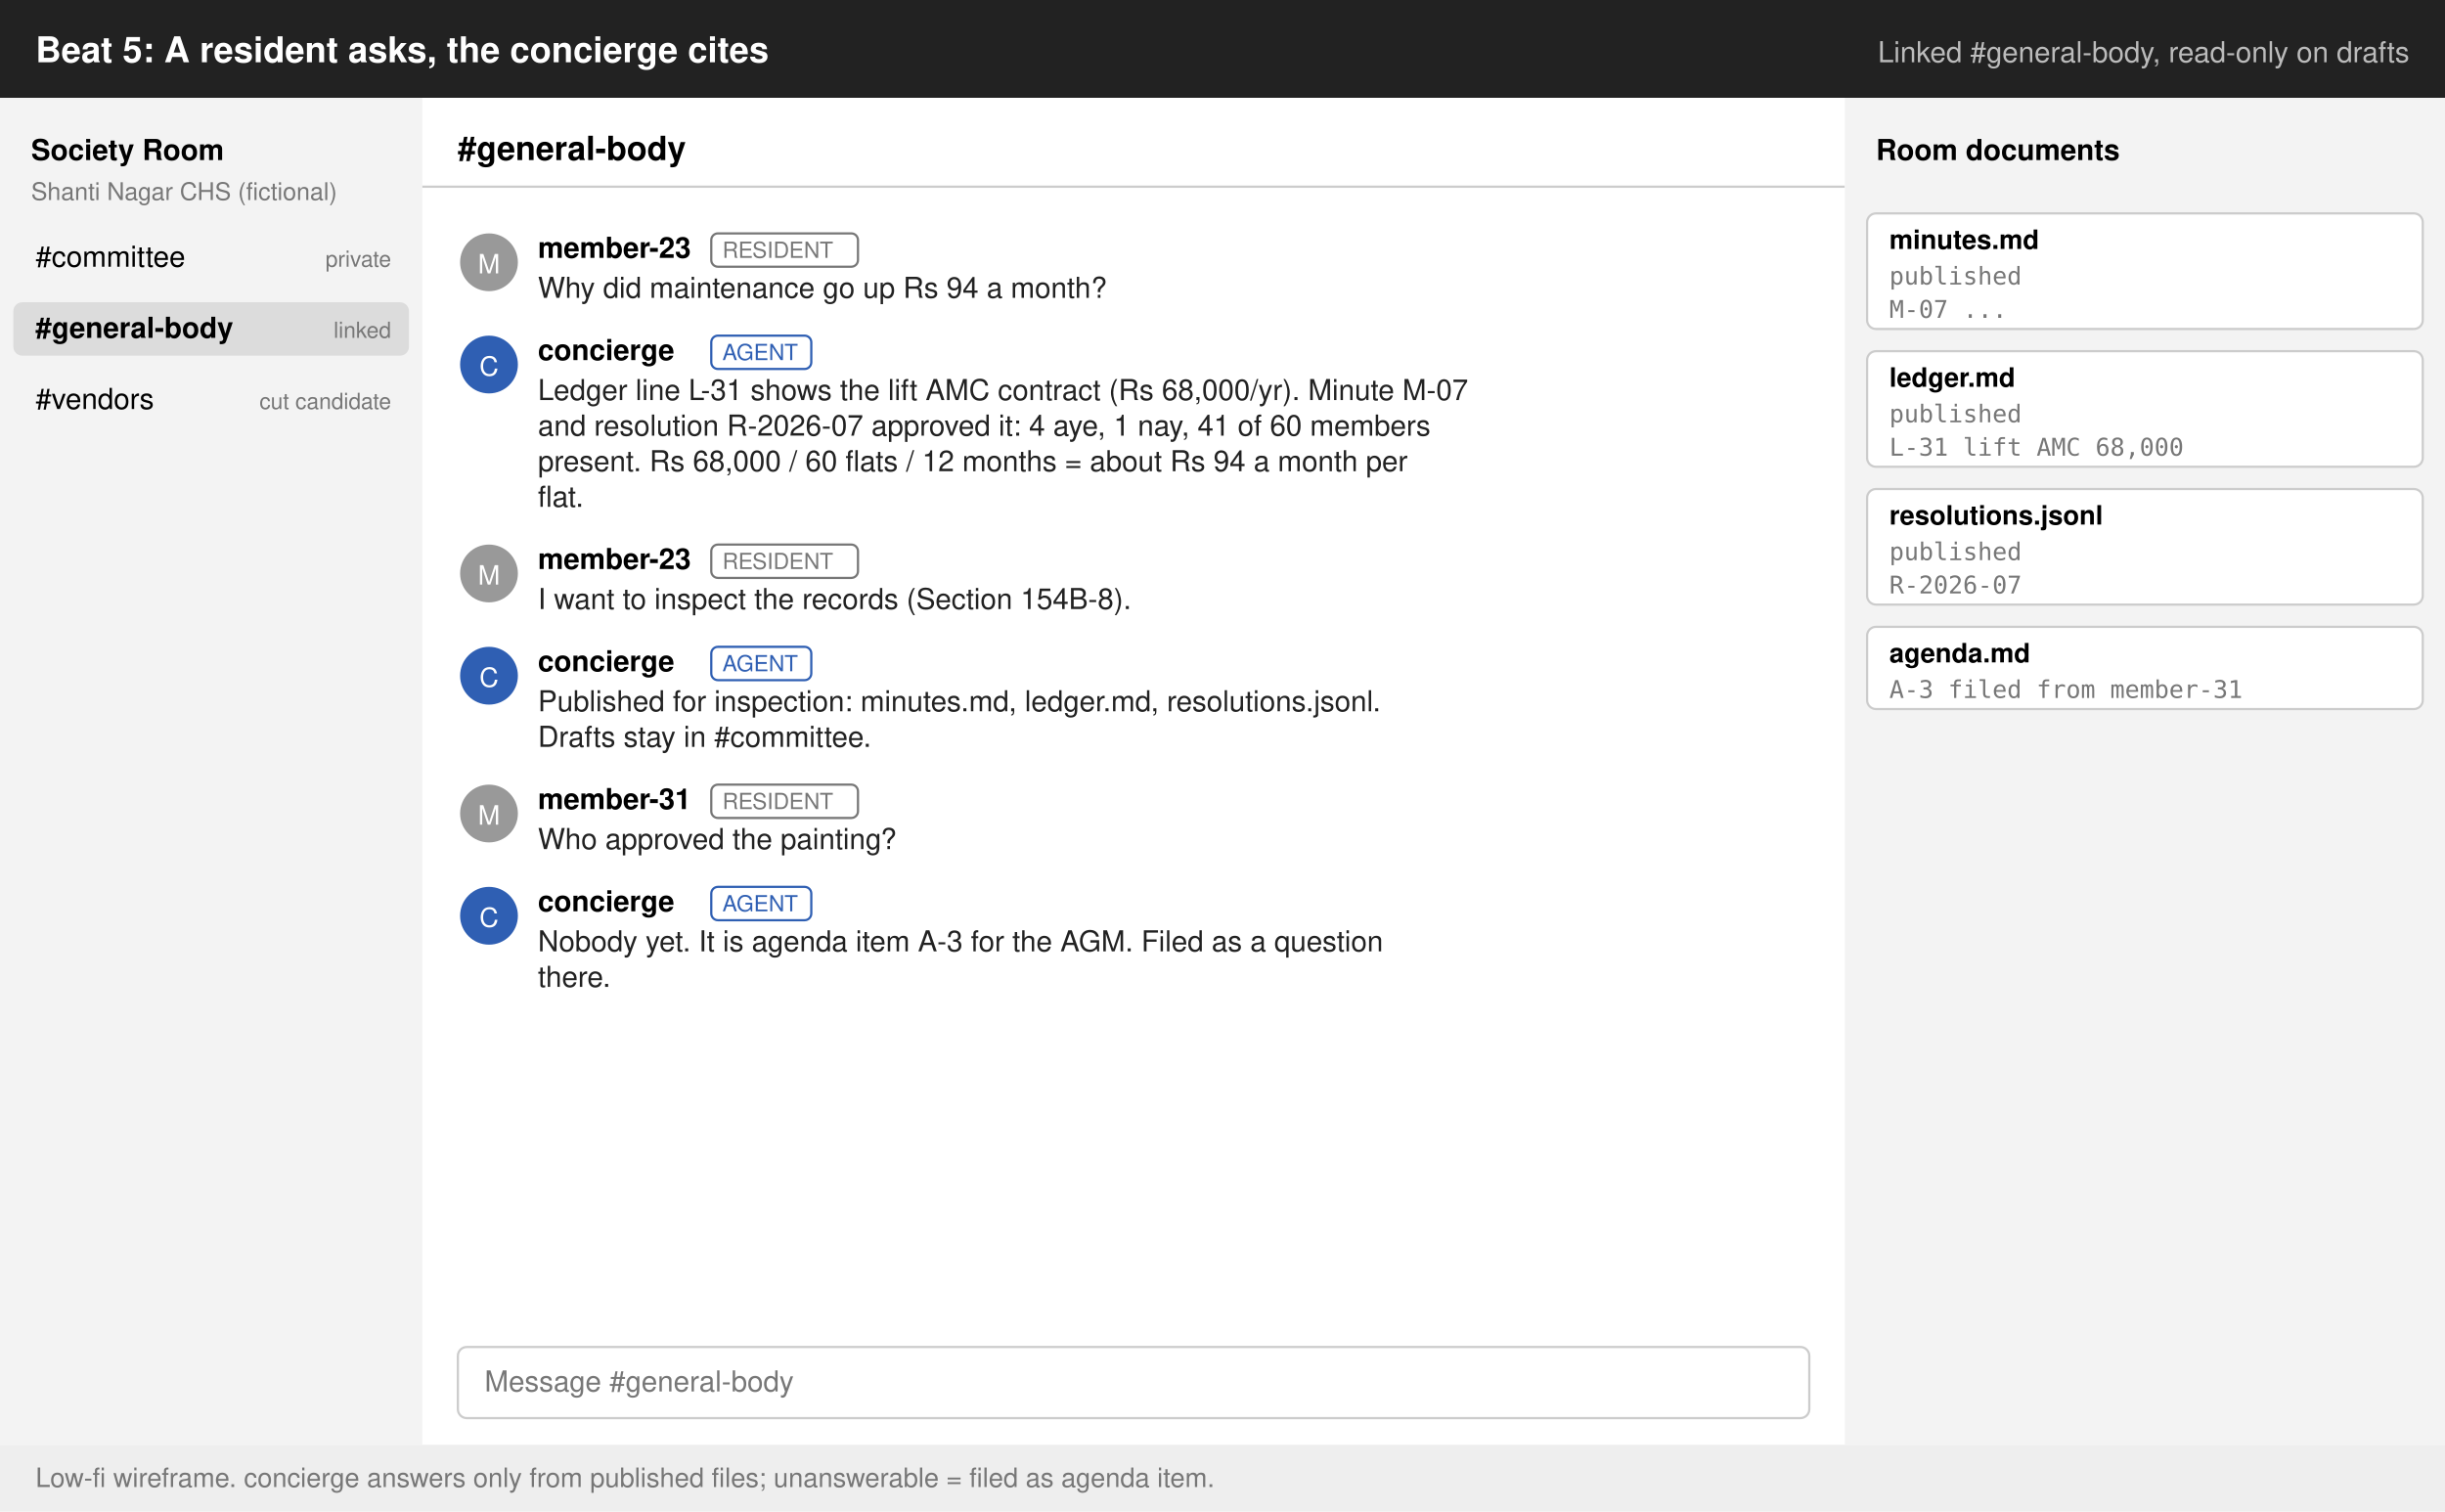
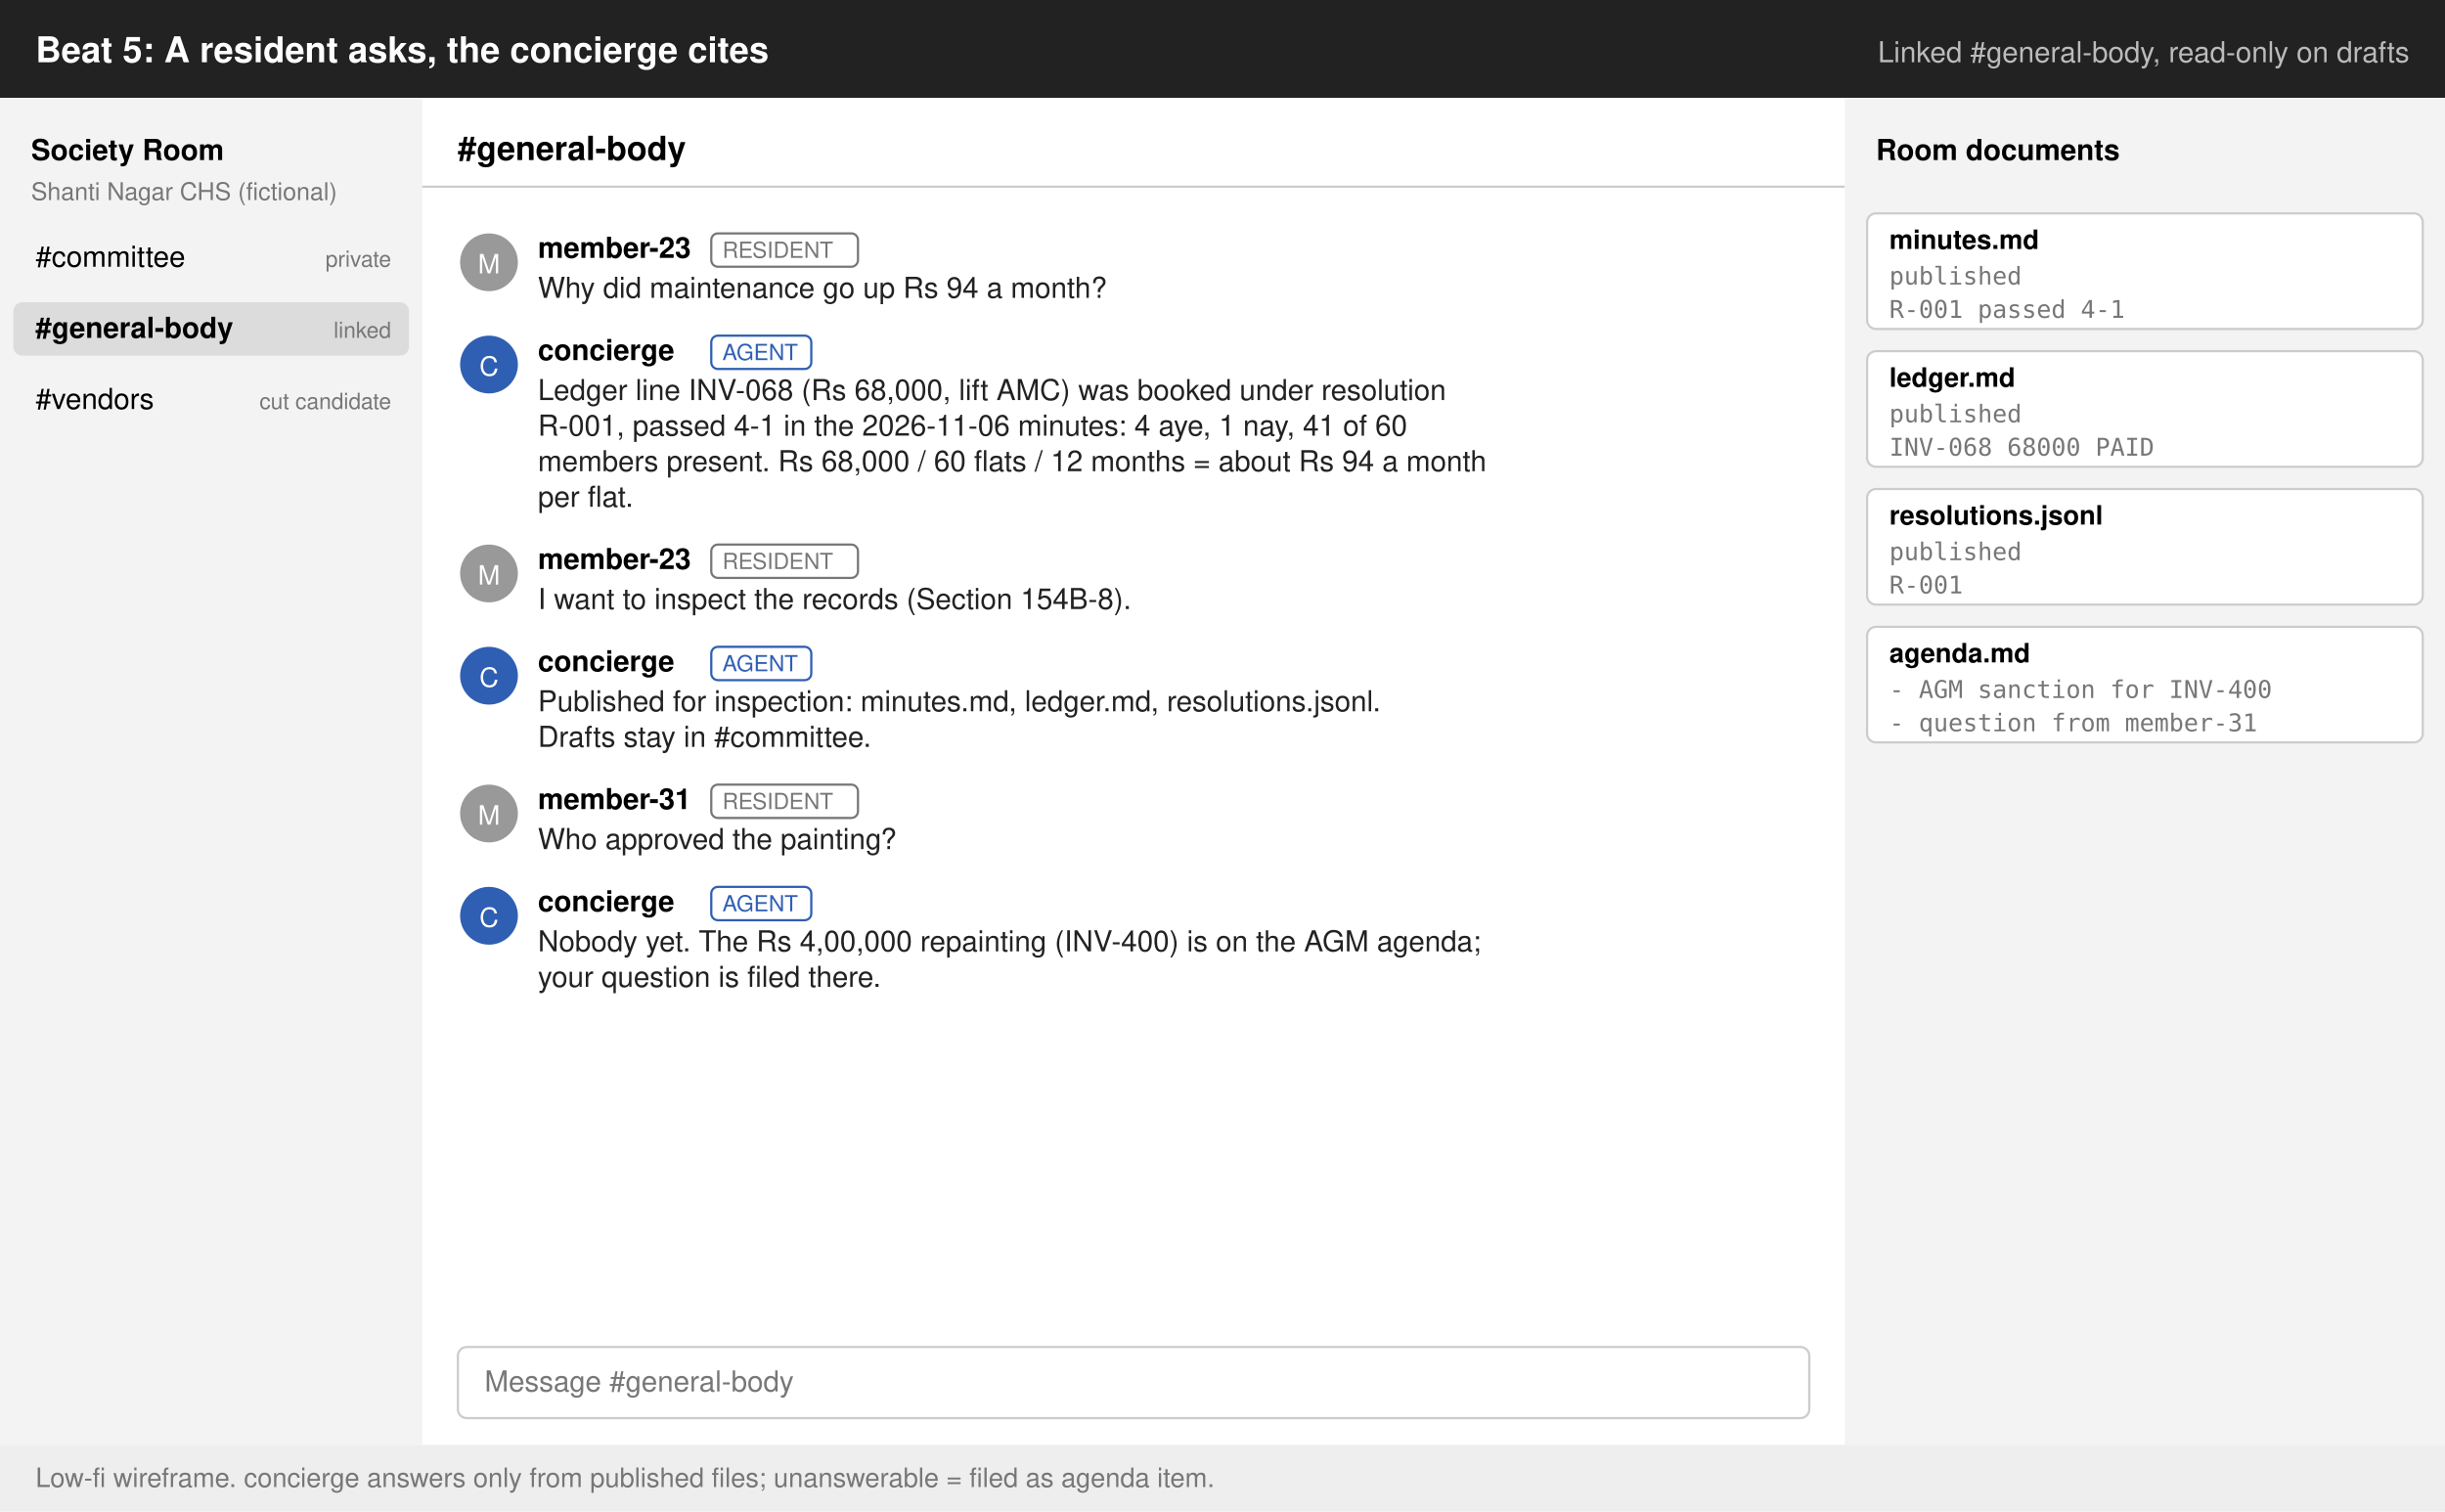
<svg xmlns="http://www.w3.org/2000/svg" width="1100" height="680" viewBox="0 0 1100 680" font-family="Helvetica,Arial,sans-serif" font-size="13">
  <rect width="1100" height="680" fill="#fff" />
  <rect width="1100" height="44" fill="#222" />
  <text x="16" y="28" fill="#fff" font-size="16" font-weight="bold">Beat 5: A resident asks, the concierge cites</text>
  <text x="1084" y="28" fill="#bbb" text-anchor="end">Linked #general-body, read-only on drafts</text>
  <rect y="44" width="190" height="606" fill="#f3f3f3" />
  <text x="14" y="72" font-weight="bold">Society Room</text>
  <text x="14" y="90" fill="#777" font-size="11">Shanti Nagar CHS (fictional)</text>
  <text x="16" y="120" font-weight="normal">#committee</text>
  <text x="176" y="120" fill="#777" font-size="10" text-anchor="end">private</text>
  <rect x="6" y="136" width="178" height="24" rx="4" fill="#dcdcdc" />
  <text x="16" y="152" font-weight="bold">#general-body</text>
  <text x="176" y="152" fill="#777" font-size="10" text-anchor="end">linked</text>
  <text x="16" y="184" font-weight="normal">#vendors</text>
  <text x="176" y="184" fill="#777" font-size="10" text-anchor="end">cut candidate</text>
  <text x="206" y="72" font-weight="bold" font-size="15">#general-body</text>
  <line x1="190" y1="84" x2="830" y2="84" stroke="#ccc" />
  <circle cx="220" cy="118" r="13" fill="#999" />
  <text x="220" y="123" fill="#fff" text-anchor="middle" font-size="12">M</text>
  <text x="242" y="116" font-weight="bold">member-23</text>
  <rect x="320" y="105" width="66" height="15" rx="3" fill="none" stroke="#777" />
  <text x="325" y="116" font-size="10" fill="#777">RESIDENT</text>
  <text x="242" y="134" fill="#222">Why did maintenance go up Rs 94 a month?</text>
  <circle cx="220" cy="164" r="13" fill="#2f5fb3" />
  <text x="220" y="169" fill="#fff" text-anchor="middle" font-size="12">C</text>
  <text x="242" y="162" font-weight="bold">concierge</text>
  <rect x="320" y="151" width="45" height="15" rx="3" fill="none" stroke="#2f5fb3" />
  <text x="325" y="162" font-size="10" fill="#2f5fb3">AGENT</text>
-   <text x="242" y="180" fill="#222">Ledger line L-31 shows the lift AMC contract (Rs 68,000/yr). Minute M-07</text>
-   <text x="242" y="196" fill="#222">and resolution R-2026-07 approved it: 4 aye, 1 nay, 41 of 60 members</text>
-   <text x="242" y="212" fill="#222">present. Rs 68,000 / 60 flats / 12 months = about Rs 94 a month per</text>
-   <text x="242" y="228" fill="#222">flat.</text>
+   <text x="242" y="180" fill="#222">Ledger line INV-068 (Rs 68,000, lift AMC) was booked under resolution</text>
+   <text x="242" y="196" fill="#222">R-001, passed 4-1 in the 2026-11-06 minutes: 4 aye, 1 nay, 41 of 60</text>
+   <text x="242" y="212" fill="#222">members present. Rs 68,000 / 60 flats / 12 months = about Rs 94 a month</text>
+   <text x="242" y="228" fill="#222">per flat.</text>
  <circle cx="220" cy="258" r="13" fill="#999" />
  <text x="220" y="263" fill="#fff" text-anchor="middle" font-size="12">M</text>
  <text x="242" y="256" font-weight="bold">member-23</text>
  <rect x="320" y="245" width="66" height="15" rx="3" fill="none" stroke="#777" />
  <text x="325" y="256" font-size="10" fill="#777">RESIDENT</text>
  <text x="242" y="274" fill="#222">I want to inspect the records (Section 154B-8).</text>
  <circle cx="220" cy="304" r="13" fill="#2f5fb3" />
  <text x="220" y="309" fill="#fff" text-anchor="middle" font-size="12">C</text>
  <text x="242" y="302" font-weight="bold">concierge</text>
  <rect x="320" y="291" width="45" height="15" rx="3" fill="none" stroke="#2f5fb3" />
  <text x="325" y="302" font-size="10" fill="#2f5fb3">AGENT</text>
  <text x="242" y="320" fill="#222">Published for inspection: minutes.md, ledger.md, resolutions.jsonl.</text>
  <text x="242" y="336" fill="#222">Drafts stay in #committee.</text>
  <circle cx="220" cy="366" r="13" fill="#999" />
  <text x="220" y="371" fill="#fff" text-anchor="middle" font-size="12">M</text>
  <text x="242" y="364" font-weight="bold">member-31</text>
  <rect x="320" y="353" width="66" height="15" rx="3" fill="none" stroke="#777" />
  <text x="325" y="364" font-size="10" fill="#777">RESIDENT</text>
  <text x="242" y="382" fill="#222">Who approved the painting?</text>
  <circle cx="220" cy="412" r="13" fill="#2f5fb3" />
  <text x="220" y="417" fill="#fff" text-anchor="middle" font-size="12">C</text>
  <text x="242" y="410" font-weight="bold">concierge</text>
  <rect x="320" y="399" width="45" height="15" rx="3" fill="none" stroke="#2f5fb3" />
  <text x="325" y="410" font-size="10" fill="#2f5fb3">AGENT</text>
-   <text x="242" y="428" fill="#222">Nobody yet. It is agenda item A-3 for the AGM. Filed as a question</text>
-   <text x="242" y="444" fill="#222">there.</text>
+   <text x="242" y="428" fill="#222">Nobody yet. The Rs 4,00,000 repainting (INV-400) is on the AGM agenda;</text>
+   <text x="242" y="444" fill="#222">your question is filed there.</text>
  <rect x="206" y="606" width="608" height="32" rx="4" fill="#fff" stroke="#ccc" />
  <text x="218" y="626" fill="#777">Message #general-body</text>
  <rect x="830" y="44" width="270" height="606" fill="#f3f3f3" />
  <text x="844" y="72" font-weight="bold">Room documents</text>
  <rect x="840" y="96" width="250" height="52" rx="4" fill="#fff" stroke="#ccc" />
  <text x="850" y="112" font-weight="bold" font-size="12">minutes.md</text>
  <text x="850" y="128" fill="#777" font-size="11" font-family="Menlo,monospace">published</text>
-   <text x="850" y="143" fill="#777" font-size="11" font-family="Menlo,monospace">M-07 ...</text>
+   <text x="850" y="143" fill="#777" font-size="11" font-family="Menlo,monospace">R-001 passed 4-1</text>
  <rect x="840" y="158" width="250" height="52" rx="4" fill="#fff" stroke="#ccc" />
  <text x="850" y="174" font-weight="bold" font-size="12">ledger.md</text>
  <text x="850" y="190" fill="#777" font-size="11" font-family="Menlo,monospace">published</text>
-   <text x="850" y="205" fill="#777" font-size="11" font-family="Menlo,monospace">L-31 lift AMC 68,000</text>
+   <text x="850" y="205" fill="#777" font-size="11" font-family="Menlo,monospace">INV-068 68000 PAID</text>
  <rect x="840" y="220" width="250" height="52" rx="4" fill="#fff" stroke="#ccc" />
  <text x="850" y="236" font-weight="bold" font-size="12">resolutions.jsonl</text>
  <text x="850" y="252" fill="#777" font-size="11" font-family="Menlo,monospace">published</text>
-   <text x="850" y="267" fill="#777" font-size="11" font-family="Menlo,monospace">R-2026-07</text>
-   <rect x="840" y="282" width="250" height="37" rx="4" fill="#fff" stroke="#ccc" />
+   <text x="850" y="267" fill="#777" font-size="11" font-family="Menlo,monospace">R-001</text>
+   <rect x="840" y="282" width="250" height="52" rx="4" fill="#fff" stroke="#ccc" />
  <text x="850" y="298" font-weight="bold" font-size="12">agenda.md</text>
-   <text x="850" y="314" fill="#777" font-size="11" font-family="Menlo,monospace">A-3 filed from member-31</text>
+   <text x="850" y="314" fill="#777" font-size="11" font-family="Menlo,monospace">- AGM sanction for INV-400</text>
+   <text x="850" y="329" fill="#777" font-size="11" font-family="Menlo,monospace">- question from member-31</text>
  <rect y="650" width="1100" height="30" fill="#eee" />
  <text x="16" y="669" fill="#777" font-size="12">Low-fi wireframe. concierge answers only from published files; unanswerable = filed as agenda item.</text>
</svg>
